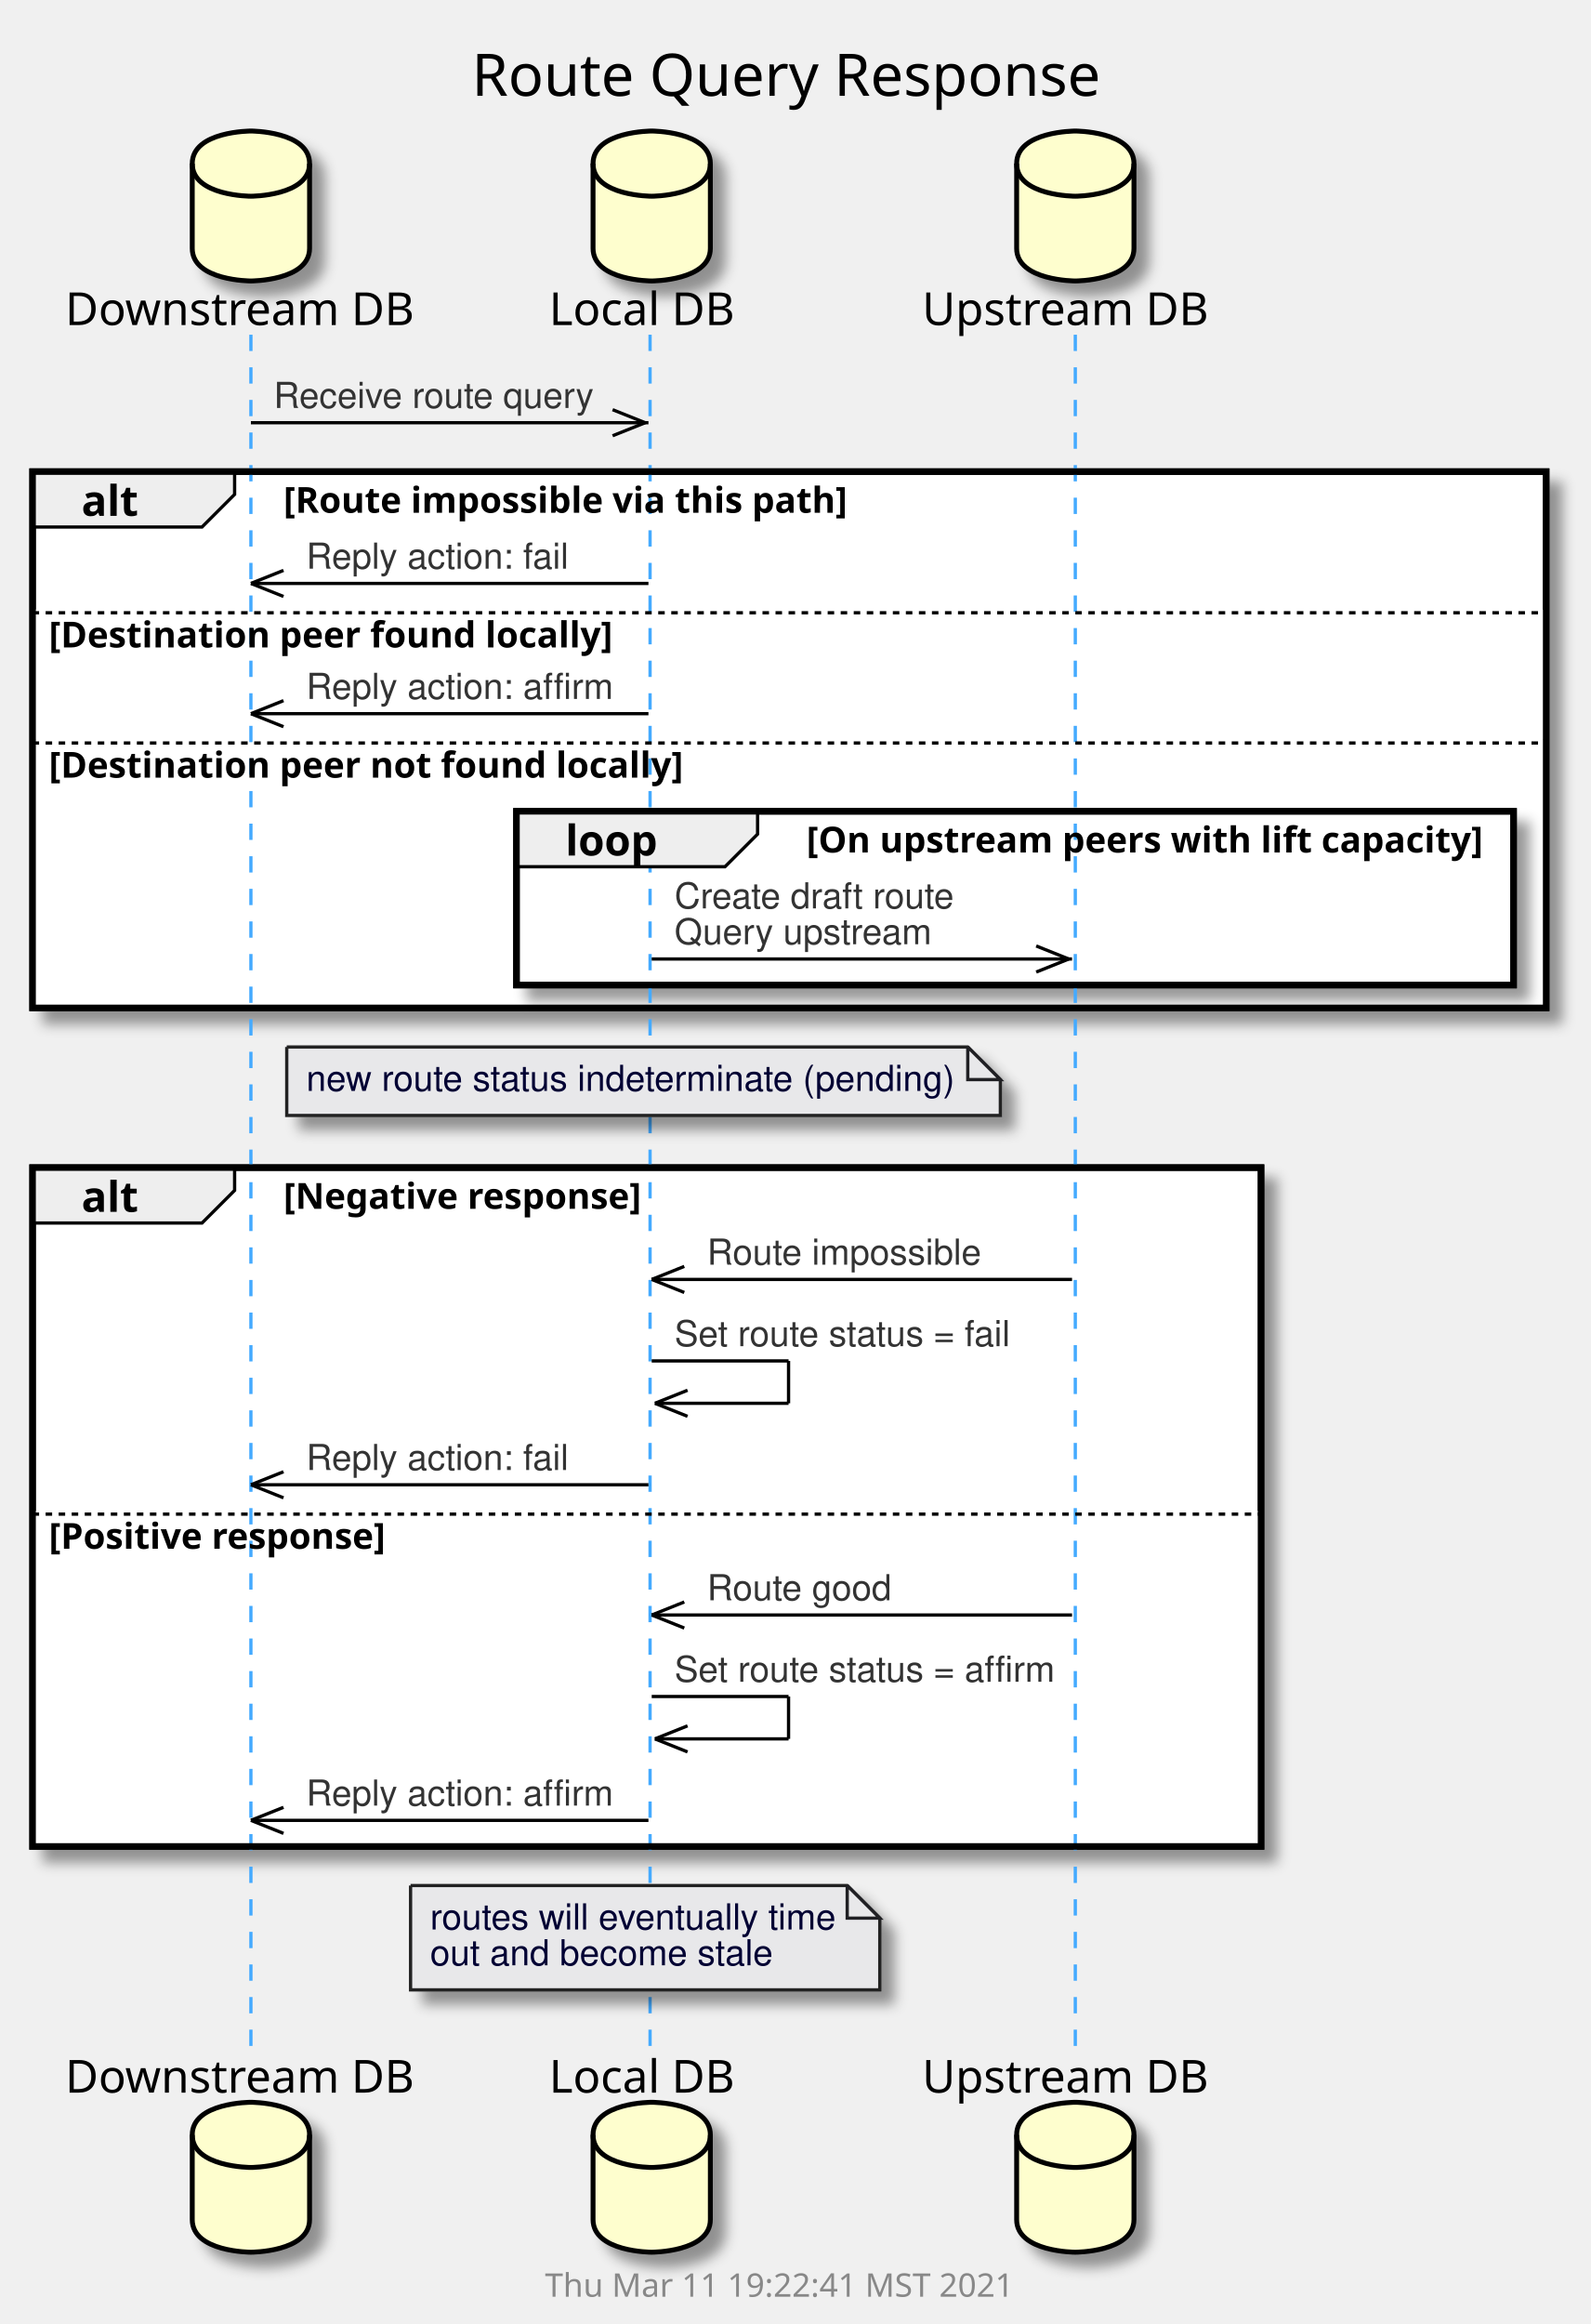
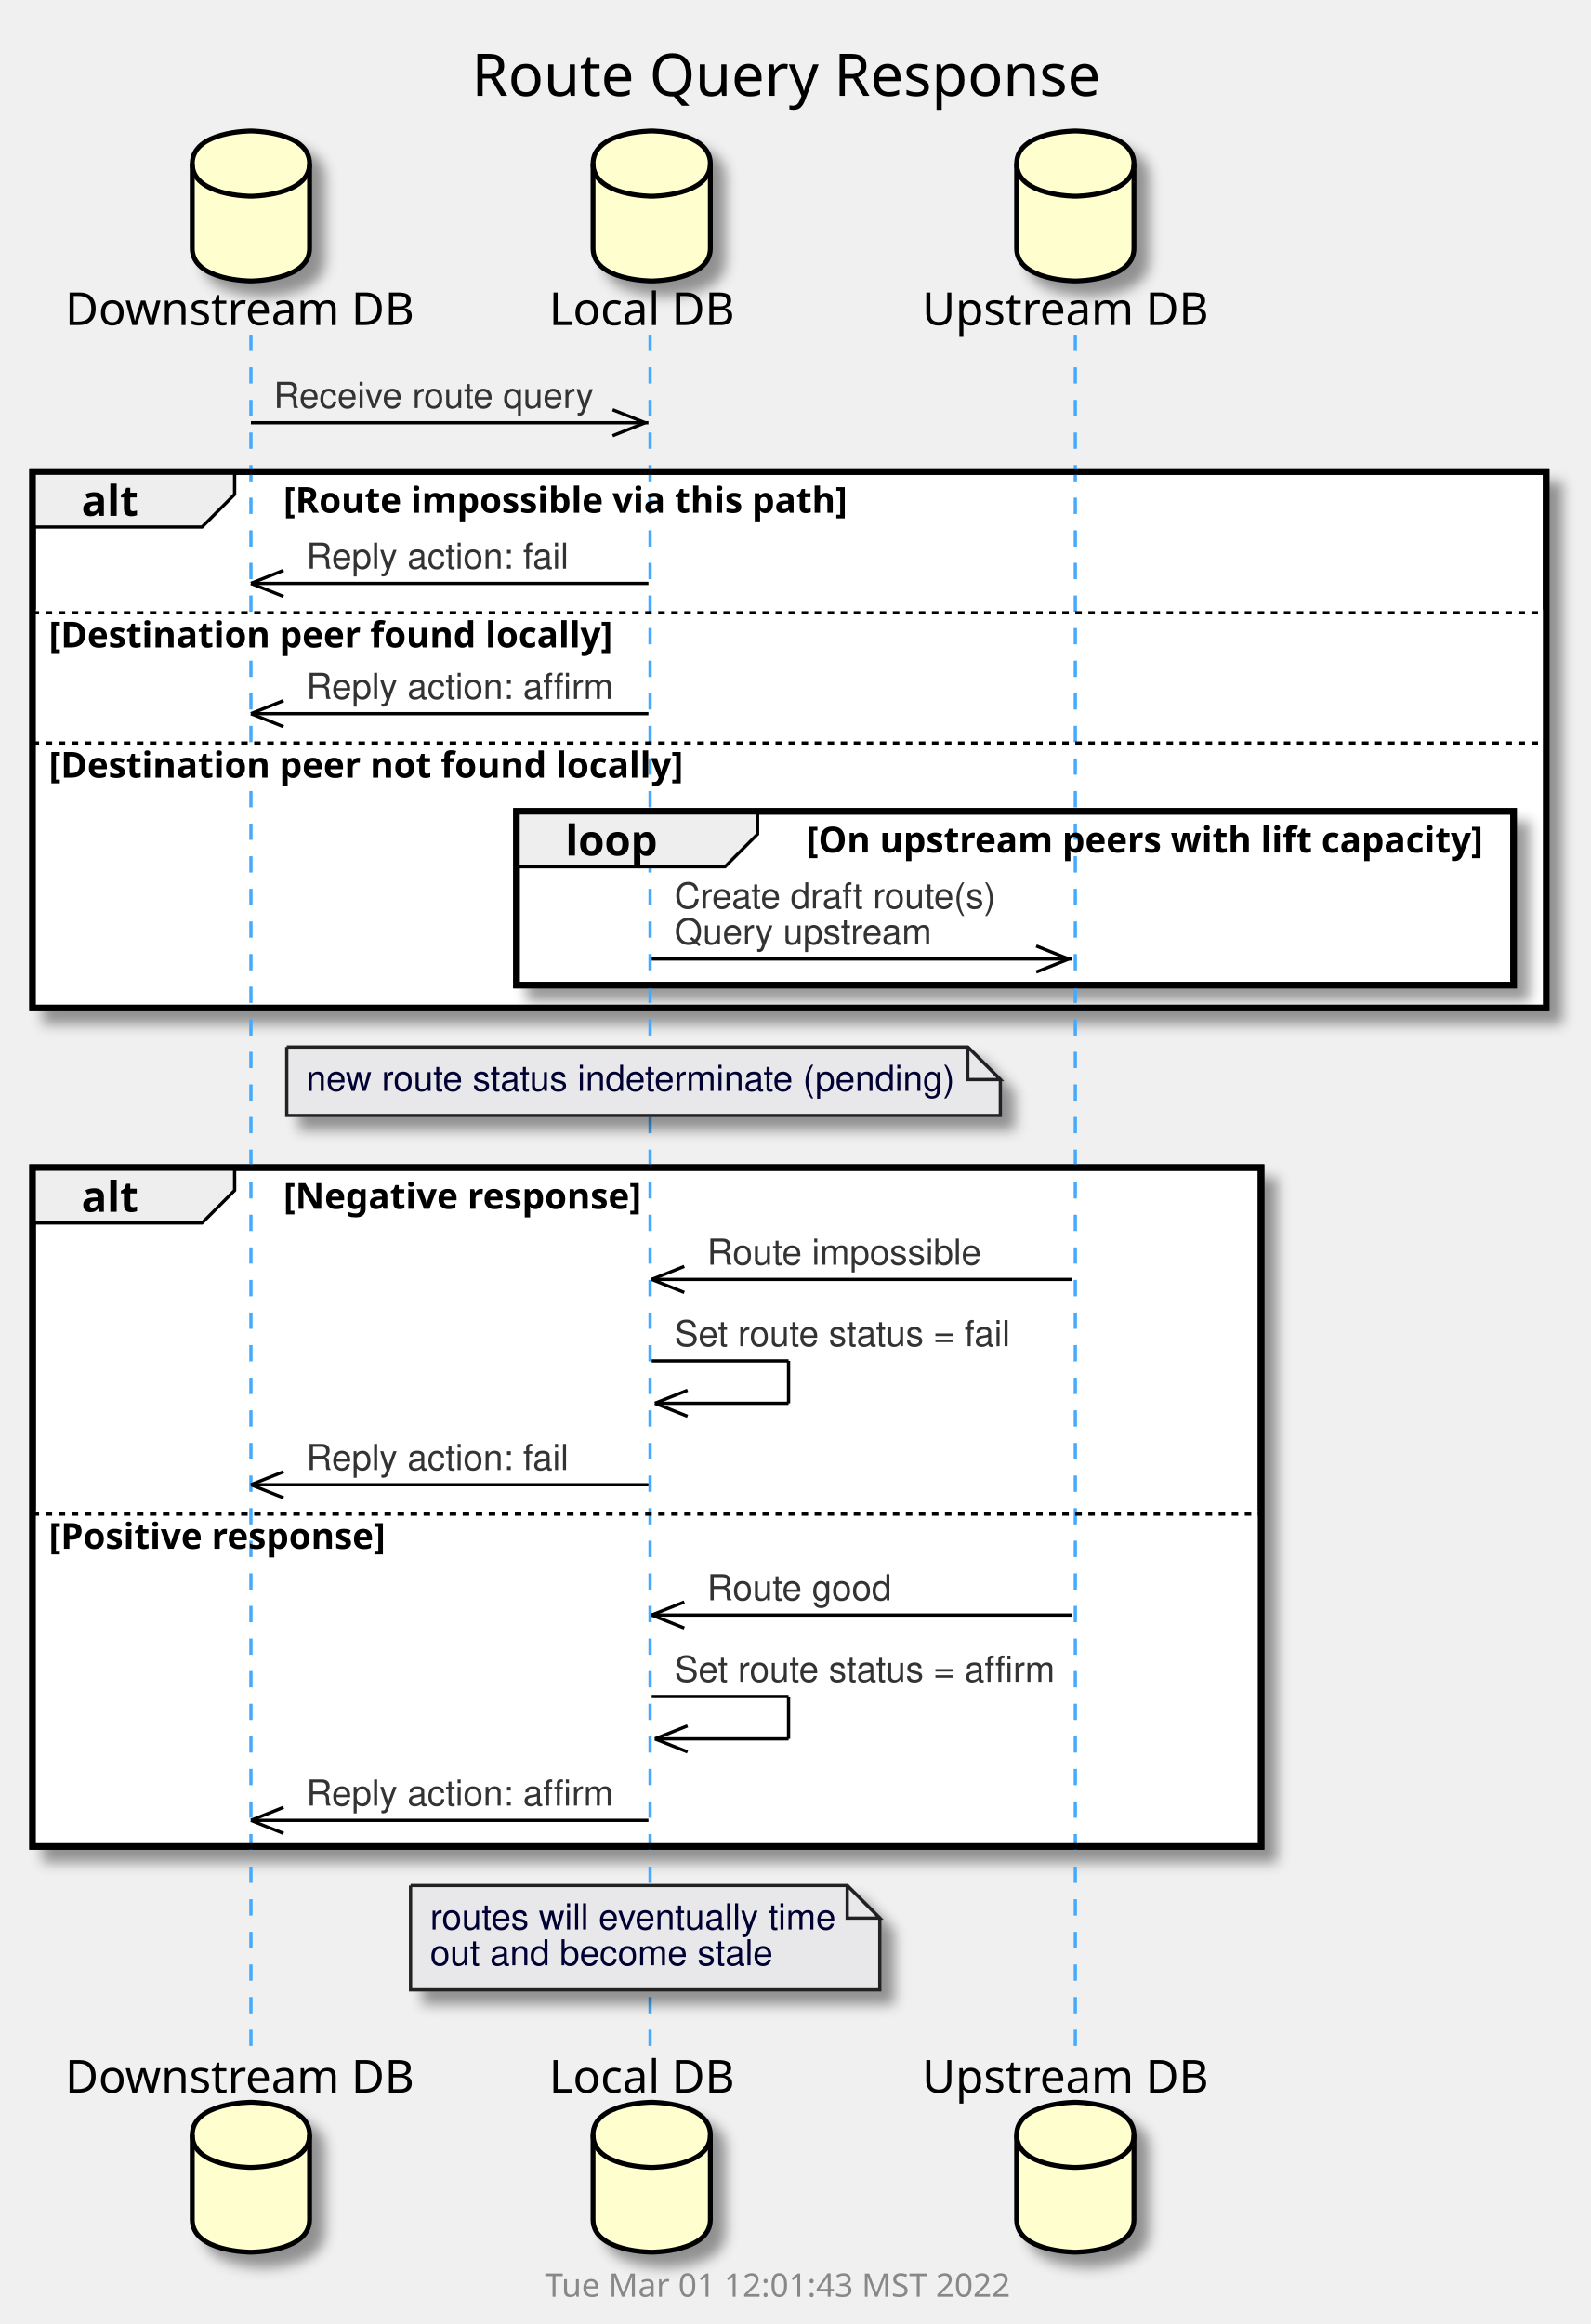
- <svg xmlns="http://www.w3.org/2000/svg" contentScriptType="application/ecmascript" contentStyleType="text/css" height="713px" preserveAspectRatio="none" style="width:488px;height:713px;" version="1.1" viewBox="0 0 488 713" width="488px" zoomAndPan="magnify">
+ <svg xmlns="http://www.w3.org/2000/svg" contentScriptType="application/ecmascript" contentStyleType="text/css" height="713px" preserveAspectRatio="none" style="width:488px;height:713px;background:#FFFFFF;" version="1.1" viewBox="0 0 488 713" width="488px" zoomAndPan="magnify">
  <defs>
-     <filter height="300%" id="f11scp5gez3k9n" width="300%" x="-1" y="-1">
+     <filter height="300%" id="f1prcxlpv5rlzc" width="300%" x="-1" y="-1">
      <feGaussianBlur result="blurOut" stdDeviation="2.0" />
      <feColorMatrix in="blurOut" result="blurOut2" type="matrix" values="0 0 0 0 0 0 0 0 0 0 0 0 0 0 0 0 0 0 .4 0" />
      <feOffset dx="4.0" dy="4.0" in="blurOut2" result="blurOut3" />
      <feBlend in="SourceGraphic" in2="blurOut3" mode="normal" />
    </filter>
  </defs>
  <g>
    <text fill="#000000" font-family="sans-serif" font-size="18" lengthAdjust="spacing" textLength="195" x="144.75" y="29.402">Route Query Response</text>
-     <rect fill="#FFFFFF" filter="url(#f11scp5gez3k9n)" height="164.531" style="stroke:#000000;stroke-width:2.0;" width="464.5" x="10" y="144.688" />
+     <rect fill="#FFFFFF" filter="url(#f1prcxlpv5rlzc)" height="164.531" style="stroke:#000000;stroke-width:2.0;" width="464.5" x="10" y="144.688" />
    <rect fill="#FFFFFF" height="39.955" style="stroke:none;stroke-width:1.0;" width="464.5" x="10" y="186.998" />
    <rect fill="#FFFFFF" height="82.266" style="stroke:none;stroke-width:1.0;" width="464.5" x="10" y="226.953" />
-     <rect fill="#FFFFFF" filter="url(#f11scp5gez3k9n)" height="53.31" style="stroke:#000000;stroke-width:2.0;" width="306" x="158.5" y="248.908" />
-     <rect fill="#FFFFFF" filter="url(#f11scp5gez3k9n)" height="208.266" style="stroke:#000000;stroke-width:2.0;" width="377" x="10" y="358.219" />
+     <rect fill="#FFFFFF" filter="url(#f1prcxlpv5rlzc)" height="53.31" style="stroke:#000000;stroke-width:2.0;" width="306" x="158.5" y="248.908" />
+     <rect fill="#FFFFFF" filter="url(#f1prcxlpv5rlzc)" height="208.266" style="stroke:#000000;stroke-width:2.0;" width="377" x="10" y="358.219" />
    <rect fill="#FFFFFF" height="102.955" style="stroke:none;stroke-width:1.0;" width="377" x="10" y="463.529" />
    <line style="stroke:#44AAFF;stroke-width:1.0;stroke-dasharray:5.0,5.0;" x1="77" x2="77" y1="102.688" y2="629.484" />
    <line style="stroke:#44AAFF;stroke-width:1.0;stroke-dasharray:5.0,5.0;" x1="199.5" x2="199.5" y1="102.688" y2="629.484" />
    <line style="stroke:#44AAFF;stroke-width:1.0;stroke-dasharray:5.0,5.0;" x1="330" x2="330" y1="102.688" y2="629.484" />
    <text fill="#000000" font-family="sans-serif" font-size="14" lengthAdjust="spacing" textLength="108" x="20" y="99.734">Downstream DB</text>
-     <path d="M59,50.199 C59,40.199 77,40.199 77,40.199 C77,40.199 95,40.199 95,50.199 L95,76.199 C95,86.199 77,86.199 77,86.199 C77,86.199 59,86.199 59,76.199 L59,50.199 " fill="#FEFECE" filter="url(#f11scp5gez3k9n)" style="stroke:#000000;stroke-width:1.5;" />
+     <path d="M59,50.199 C59,40.199 77,40.199 77,40.199 C77,40.199 95,40.199 95,50.199 L95,76.199 C95,86.199 77,86.199 77,86.199 C77,86.199 59,86.199 59,76.199 L59,50.199 " fill="#FEFECE" filter="url(#f1prcxlpv5rlzc)" style="stroke:#000000;stroke-width:1.5;" />
    <path d="M59,50.199 C59,60.199 77,60.199 77,60.199 C77,60.199 95,60.199 95,50.199 " fill="none" style="stroke:#000000;stroke-width:1.5;" />
    <text fill="#000000" font-family="sans-serif" font-size="14" lengthAdjust="spacing" textLength="108" x="20" y="642.019">Downstream DB</text>
-     <path d="M59,654.973 C59,644.973 77,644.973 77,644.973 C77,644.973 95,644.973 95,654.973 L95,680.973 C95,690.973 77,690.973 77,690.973 C77,690.973 59,690.973 59,680.973 L59,654.973 " fill="#FEFECE" filter="url(#f11scp5gez3k9n)" style="stroke:#000000;stroke-width:1.5;" />
+     <path d="M59,654.973 C59,644.973 77,644.973 77,644.973 C77,644.973 95,644.973 95,654.973 L95,680.973 C95,690.973 77,690.973 77,690.973 C77,690.973 59,690.973 59,680.973 L59,654.973 " fill="#FEFECE" filter="url(#f1prcxlpv5rlzc)" style="stroke:#000000;stroke-width:1.5;" />
    <path d="M59,654.973 C59,664.973 77,664.973 77,664.973 C77,664.973 95,664.973 95,654.973 " fill="none" style="stroke:#000000;stroke-width:1.5;" />
    <text fill="#000000" font-family="sans-serif" font-size="14" lengthAdjust="spacing" textLength="57" x="168.5" y="99.734">Local DB</text>
-     <path d="M182,50.199 C182,40.199 200,40.199 200,40.199 C200,40.199 218,40.199 218,50.199 L218,76.199 C218,86.199 200,86.199 200,86.199 C200,86.199 182,86.199 182,76.199 L182,50.199 " fill="#FEFECE" filter="url(#f11scp5gez3k9n)" style="stroke:#000000;stroke-width:1.5;" />
+     <path d="M182,50.199 C182,40.199 200,40.199 200,40.199 C200,40.199 218,40.199 218,50.199 L218,76.199 C218,86.199 200,86.199 200,86.199 C200,86.199 182,86.199 182,76.199 L182,50.199 " fill="#FEFECE" filter="url(#f1prcxlpv5rlzc)" style="stroke:#000000;stroke-width:1.5;" />
    <path d="M182,50.199 C182,60.199 200,60.199 200,60.199 C200,60.199 218,60.199 218,50.199 " fill="none" style="stroke:#000000;stroke-width:1.5;" />
    <text fill="#000000" font-family="sans-serif" font-size="14" lengthAdjust="spacing" textLength="57" x="168.5" y="642.019">Local DB</text>
-     <path d="M182,654.973 C182,644.973 200,644.973 200,644.973 C200,644.973 218,644.973 218,654.973 L218,680.973 C218,690.973 200,690.973 200,690.973 C200,690.973 182,690.973 182,680.973 L182,654.973 " fill="#FEFECE" filter="url(#f11scp5gez3k9n)" style="stroke:#000000;stroke-width:1.5;" />
+     <path d="M182,654.973 C182,644.973 200,644.973 200,644.973 C200,644.973 218,644.973 218,654.973 L218,680.973 C218,690.973 200,690.973 200,690.973 C200,690.973 182,690.973 182,680.973 L182,654.973 " fill="#FEFECE" filter="url(#f1prcxlpv5rlzc)" style="stroke:#000000;stroke-width:1.5;" />
    <path d="M182,654.973 C182,664.973 200,664.973 200,664.973 C200,664.973 218,664.973 218,654.973 " fill="none" style="stroke:#000000;stroke-width:1.5;" />
    <text fill="#000000" font-family="sans-serif" font-size="14" lengthAdjust="spacing" textLength="88" x="283" y="99.734">Upstream DB</text>
-     <path d="M312,50.199 C312,40.199 330,40.199 330,40.199 C330,40.199 348,40.199 348,50.199 L348,76.199 C348,86.199 330,86.199 330,86.199 C330,86.199 312,86.199 312,76.199 L312,50.199 " fill="#FEFECE" filter="url(#f11scp5gez3k9n)" style="stroke:#000000;stroke-width:1.5;" />
+     <path d="M312,50.199 C312,40.199 330,40.199 330,40.199 C330,40.199 348,40.199 348,50.199 L348,76.199 C348,86.199 330,86.199 330,86.199 C330,86.199 312,86.199 312,76.199 L312,50.199 " fill="#FEFECE" filter="url(#f1prcxlpv5rlzc)" style="stroke:#000000;stroke-width:1.5;" />
    <path d="M312,50.199 C312,60.199 330,60.199 330,60.199 C330,60.199 348,60.199 348,50.199 " fill="none" style="stroke:#000000;stroke-width:1.5;" />
    <text fill="#000000" font-family="sans-serif" font-size="14" lengthAdjust="spacing" textLength="88" x="283" y="642.019">Upstream DB</text>
-     <path d="M312,654.973 C312,644.973 330,644.973 330,644.973 C330,644.973 348,644.973 348,654.973 L348,680.973 C348,690.973 330,690.973 330,690.973 C330,690.973 312,690.973 312,680.973 L312,654.973 " fill="#FEFECE" filter="url(#f11scp5gez3k9n)" style="stroke:#000000;stroke-width:1.5;" />
+     <path d="M312,654.973 C312,644.973 330,644.973 330,644.973 C330,644.973 348,644.973 348,654.973 L348,680.973 C348,690.973 330,690.973 330,690.973 C330,690.973 312,690.973 312,680.973 L312,654.973 " fill="#FEFECE" filter="url(#f1prcxlpv5rlzc)" style="stroke:#000000;stroke-width:1.5;" />
    <path d="M312,654.973 C312,664.973 330,664.973 330,664.973 C330,664.973 348,664.973 348,654.973 " fill="none" style="stroke:#000000;stroke-width:1.5;" />
    <line style="stroke:#000000;stroke-width:1.0;" x1="198" x2="188" y1="129.688" y2="125.688" />
    <line style="stroke:#000000;stroke-width:1.0;" x1="198" x2="188" y1="129.688" y2="133.688" />
    <line style="stroke:#000000;stroke-width:1.0;" x1="77" x2="199" y1="129.688" y2="129.688" />
    <text fill="#333333" font-family="Helvetica" font-size="11" lengthAdjust="spacing" textLength="99" x="84" y="125.158">Receive route query</text>
    <path d="M10,144.688 L72,144.688 L72,151.688 L62,161.688 L10,161.688 L10,144.688 " fill="#EEEEEE" style="stroke:#000000;stroke-width:1.0;" />
    <rect fill="none" height="164.531" style="stroke:#000000;stroke-width:2.0;" width="464.5" x="10" y="144.688" />
    <text fill="#000000" font-family="sans-serif" font-size="13" font-weight="bold" lengthAdjust="spacing" textLength="17" x="25" y="158.256">alt</text>
    <text fill="#000000" font-family="sans-serif" font-size="11" font-weight="bold" lengthAdjust="spacing" textLength="180" x="87" y="157.322">[Route impossible via this path]</text>
    <line style="stroke:#000000;stroke-width:1.0;" x1="77" x2="87" y1="178.998" y2="174.998" />
    <line style="stroke:#000000;stroke-width:1.0;" x1="77" x2="87" y1="178.998" y2="182.998" />
    <line style="stroke:#000000;stroke-width:1.0;" x1="77" x2="199" y1="178.998" y2="178.998" />
    <text fill="#333333" font-family="Helvetica" font-size="11" lengthAdjust="spacing" textLength="79" x="94" y="174.468">Reply action: fail</text>
    <line style="stroke:#000000;stroke-width:1.0;stroke-dasharray:2.0,2.0;" x1="10" x2="474.5" y1="187.998" y2="187.998" />
    <text fill="#000000" font-family="sans-serif" font-size="11" font-weight="bold" lengthAdjust="spacing" textLength="178" x="15" y="198.633">[Destination peer found locally]</text>
    <line style="stroke:#000000;stroke-width:1.0;" x1="77" x2="87" y1="218.953" y2="214.953" />
    <line style="stroke:#000000;stroke-width:1.0;" x1="77" x2="87" y1="218.953" y2="222.953" />
    <line style="stroke:#000000;stroke-width:1.0;" x1="77" x2="199" y1="218.953" y2="218.953" />
    <text fill="#333333" font-family="Helvetica" font-size="11" lengthAdjust="spacing" textLength="93" x="94" y="214.423">Reply action: affirm</text>
    <line style="stroke:#000000;stroke-width:1.0;stroke-dasharray:2.0,2.0;" x1="10" x2="474.5" y1="227.953" y2="227.953" />
    <text fill="#000000" font-family="sans-serif" font-size="11" font-weight="bold" lengthAdjust="spacing" textLength="200" x="15" y="238.588">[Destination peer not found locally]</text>
    <path d="M158.5,248.908 L232.5,248.908 L232.5,255.908 L222.5,265.908 L158.5,265.908 L158.5,248.908 " fill="#EEEEEE" style="stroke:#000000;stroke-width:1.0;" />
    <rect fill="none" height="53.31" style="stroke:#000000;stroke-width:2.0;" width="306" x="158.5" y="248.908" />
    <text fill="#000000" font-family="sans-serif" font-size="13" font-weight="bold" lengthAdjust="spacing" textLength="29" x="173.5" y="262.477">loop</text>
    <text fill="#000000" font-family="sans-serif" font-size="11" font-weight="bold" lengthAdjust="spacing" textLength="212" x="247.5" y="261.543">[On upstream peers with lift capacity]</text>
    <line style="stroke:#000000;stroke-width:1.0;" x1="328" x2="318" y1="294.219" y2="290.219" />
    <line style="stroke:#000000;stroke-width:1.0;" x1="328" x2="318" y1="294.219" y2="298.219" />
    <line style="stroke:#000000;stroke-width:1.0;" x1="200" x2="329" y1="294.219" y2="294.219" />
-     <text fill="#333333" font-family="Helvetica" font-size="11" lengthAdjust="spacing" textLength="86" x="207" y="278.689">Create draft route</text>
+     <text fill="#333333" font-family="Helvetica" font-size="11" lengthAdjust="spacing" textLength="100" x="207" y="278.689">Create draft route(s)</text>
    <text fill="#333333" font-family="Helvetica" font-size="11" lengthAdjust="spacing" textLength="80" x="207" y="289.689">Query upstream</text>
-     <path d="M88,321.219 L88,342.219 L307,342.219 L307,331.219 L297,321.219 L88,321.219 " fill="#E8E8EA" filter="url(#f11scp5gez3k9n)" style="stroke:#202024;stroke-width:1.0;" />
+     <path d="M88,321.219 L88,342.219 L307,342.219 L307,331.219 L297,321.219 L88,321.219 " fill="#E8E8EA" filter="url(#f1prcxlpv5rlzc)" style="stroke:#202024;stroke-width:1.0;" />
    <path d="M297,321.219 L297,331.219 L307,331.219 L297,321.219 " fill="#E8E8EA" style="stroke:#202024;stroke-width:1.0;" />
    <text fill="#000033" font-family="Helvetica" font-size="11" lengthAdjust="spacing" textLength="198" x="94" y="334.689">new route status indeterminate (pending)</text>
    <path d="M10,358.219 L72,358.219 L72,365.219 L62,375.219 L10,375.219 L10,358.219 " fill="#EEEEEE" style="stroke:#000000;stroke-width:1.0;" />
    <rect fill="none" height="208.266" style="stroke:#000000;stroke-width:2.0;" width="377" x="10" y="358.219" />
    <text fill="#000000" font-family="sans-serif" font-size="13" font-weight="bold" lengthAdjust="spacing" textLength="17" x="25" y="371.787">alt</text>
    <text fill="#000000" font-family="sans-serif" font-size="11" font-weight="bold" lengthAdjust="spacing" textLength="110" x="87" y="370.853">[Negative response]</text>
    <line style="stroke:#000000;stroke-width:1.0;" x1="200" x2="210" y1="392.529" y2="388.529" />
    <line style="stroke:#000000;stroke-width:1.0;" x1="200" x2="210" y1="392.529" y2="396.529" />
    <line style="stroke:#000000;stroke-width:1.0;" x1="200" x2="329" y1="392.529" y2="392.529" />
    <text fill="#333333" font-family="Helvetica" font-size="11" lengthAdjust="spacing" textLength="83" x="217" y="388">Route impossible</text>
    <line style="stroke:#000000;stroke-width:1.0;" x1="200" x2="242" y1="417.529" y2="417.529" />
    <line style="stroke:#000000;stroke-width:1.0;" x1="242" x2="242" y1="417.529" y2="430.529" />
    <line style="stroke:#000000;stroke-width:1.0;" x1="201" x2="242" y1="430.529" y2="430.529" />
    <line style="stroke:#000000;stroke-width:1.0;" x1="201" x2="211" y1="430.529" y2="426.529" />
    <line style="stroke:#000000;stroke-width:1.0;" x1="201" x2="211" y1="430.529" y2="434.529" />
    <text fill="#333333" font-family="Helvetica" font-size="11" lengthAdjust="spacing" textLength="102" x="207" y="413">Set route status = fail</text>
    <line style="stroke:#000000;stroke-width:1.0;" x1="77" x2="87" y1="455.529" y2="451.529" />
    <line style="stroke:#000000;stroke-width:1.0;" x1="77" x2="87" y1="455.529" y2="459.529" />
    <line style="stroke:#000000;stroke-width:1.0;" x1="77" x2="199" y1="455.529" y2="455.529" />
    <text fill="#333333" font-family="Helvetica" font-size="11" lengthAdjust="spacing" textLength="79" x="94" y="451">Reply action: fail</text>
    <line style="stroke:#000000;stroke-width:1.0;stroke-dasharray:2.0,2.0;" x1="10" x2="387" y1="464.529" y2="464.529" />
    <text fill="#000000" font-family="sans-serif" font-size="11" font-weight="bold" lengthAdjust="spacing" textLength="107" x="15" y="475.164">[Positive response]</text>
    <line style="stroke:#000000;stroke-width:1.0;" x1="200" x2="210" y1="495.484" y2="491.484" />
    <line style="stroke:#000000;stroke-width:1.0;" x1="200" x2="210" y1="495.484" y2="499.484" />
    <line style="stroke:#000000;stroke-width:1.0;" x1="200" x2="329" y1="495.484" y2="495.484" />
    <text fill="#333333" font-family="Helvetica" font-size="11" lengthAdjust="spacing" textLength="56" x="217" y="490.955">Route good</text>
    <line style="stroke:#000000;stroke-width:1.0;" x1="200" x2="242" y1="520.484" y2="520.484" />
    <line style="stroke:#000000;stroke-width:1.0;" x1="242" x2="242" y1="520.484" y2="533.484" />
    <line style="stroke:#000000;stroke-width:1.0;" x1="201" x2="242" y1="533.484" y2="533.484" />
    <line style="stroke:#000000;stroke-width:1.0;" x1="201" x2="211" y1="533.484" y2="529.484" />
    <line style="stroke:#000000;stroke-width:1.0;" x1="201" x2="211" y1="533.484" y2="537.484" />
    <text fill="#333333" font-family="Helvetica" font-size="11" lengthAdjust="spacing" textLength="116" x="207" y="515.955">Set route status = affirm</text>
    <line style="stroke:#000000;stroke-width:1.0;" x1="77" x2="87" y1="558.484" y2="554.484" />
    <line style="stroke:#000000;stroke-width:1.0;" x1="77" x2="87" y1="558.484" y2="562.484" />
    <line style="stroke:#000000;stroke-width:1.0;" x1="77" x2="199" y1="558.484" y2="558.484" />
    <text fill="#333333" font-family="Helvetica" font-size="11" lengthAdjust="spacing" textLength="93" x="94" y="553.955">Reply action: affirm</text>
-     <path d="M126,578.484 L126,610.484 L270,610.484 L270,588.484 L260,578.484 L126,578.484 " fill="#E8E8EA" filter="url(#f11scp5gez3k9n)" style="stroke:#202024;stroke-width:1.0;" />
+     <path d="M126,578.484 L126,610.484 L270,610.484 L270,588.484 L260,578.484 L126,578.484 " fill="#E8E8EA" filter="url(#f1prcxlpv5rlzc)" style="stroke:#202024;stroke-width:1.0;" />
    <path d="M260,578.484 L260,588.484 L270,588.484 L260,578.484 " fill="#E8E8EA" style="stroke:#202024;stroke-width:1.0;" />
    <text fill="#000033" font-family="Helvetica" font-size="11" lengthAdjust="spacing" textLength="123" x="132" y="591.955">routes will eventually time</text>
    <text fill="#000033" font-family="Helvetica" font-size="11" lengthAdjust="spacing" textLength="104" x="132" y="602.955">out and become stale</text>
-     <text fill="#888888" font-family="sans-serif" font-size="10" lengthAdjust="spacing" textLength="150" x="167.25" y="704.641">Thu Mar 11 19:22:41 MST 2021</text>
+     <text fill="#888888" font-family="sans-serif" font-size="10" lengthAdjust="spacing" textLength="150" x="167.25" y="704.641">Tue Mar 01 12:01:43 MST 2022</text>
  </g>
</svg>
